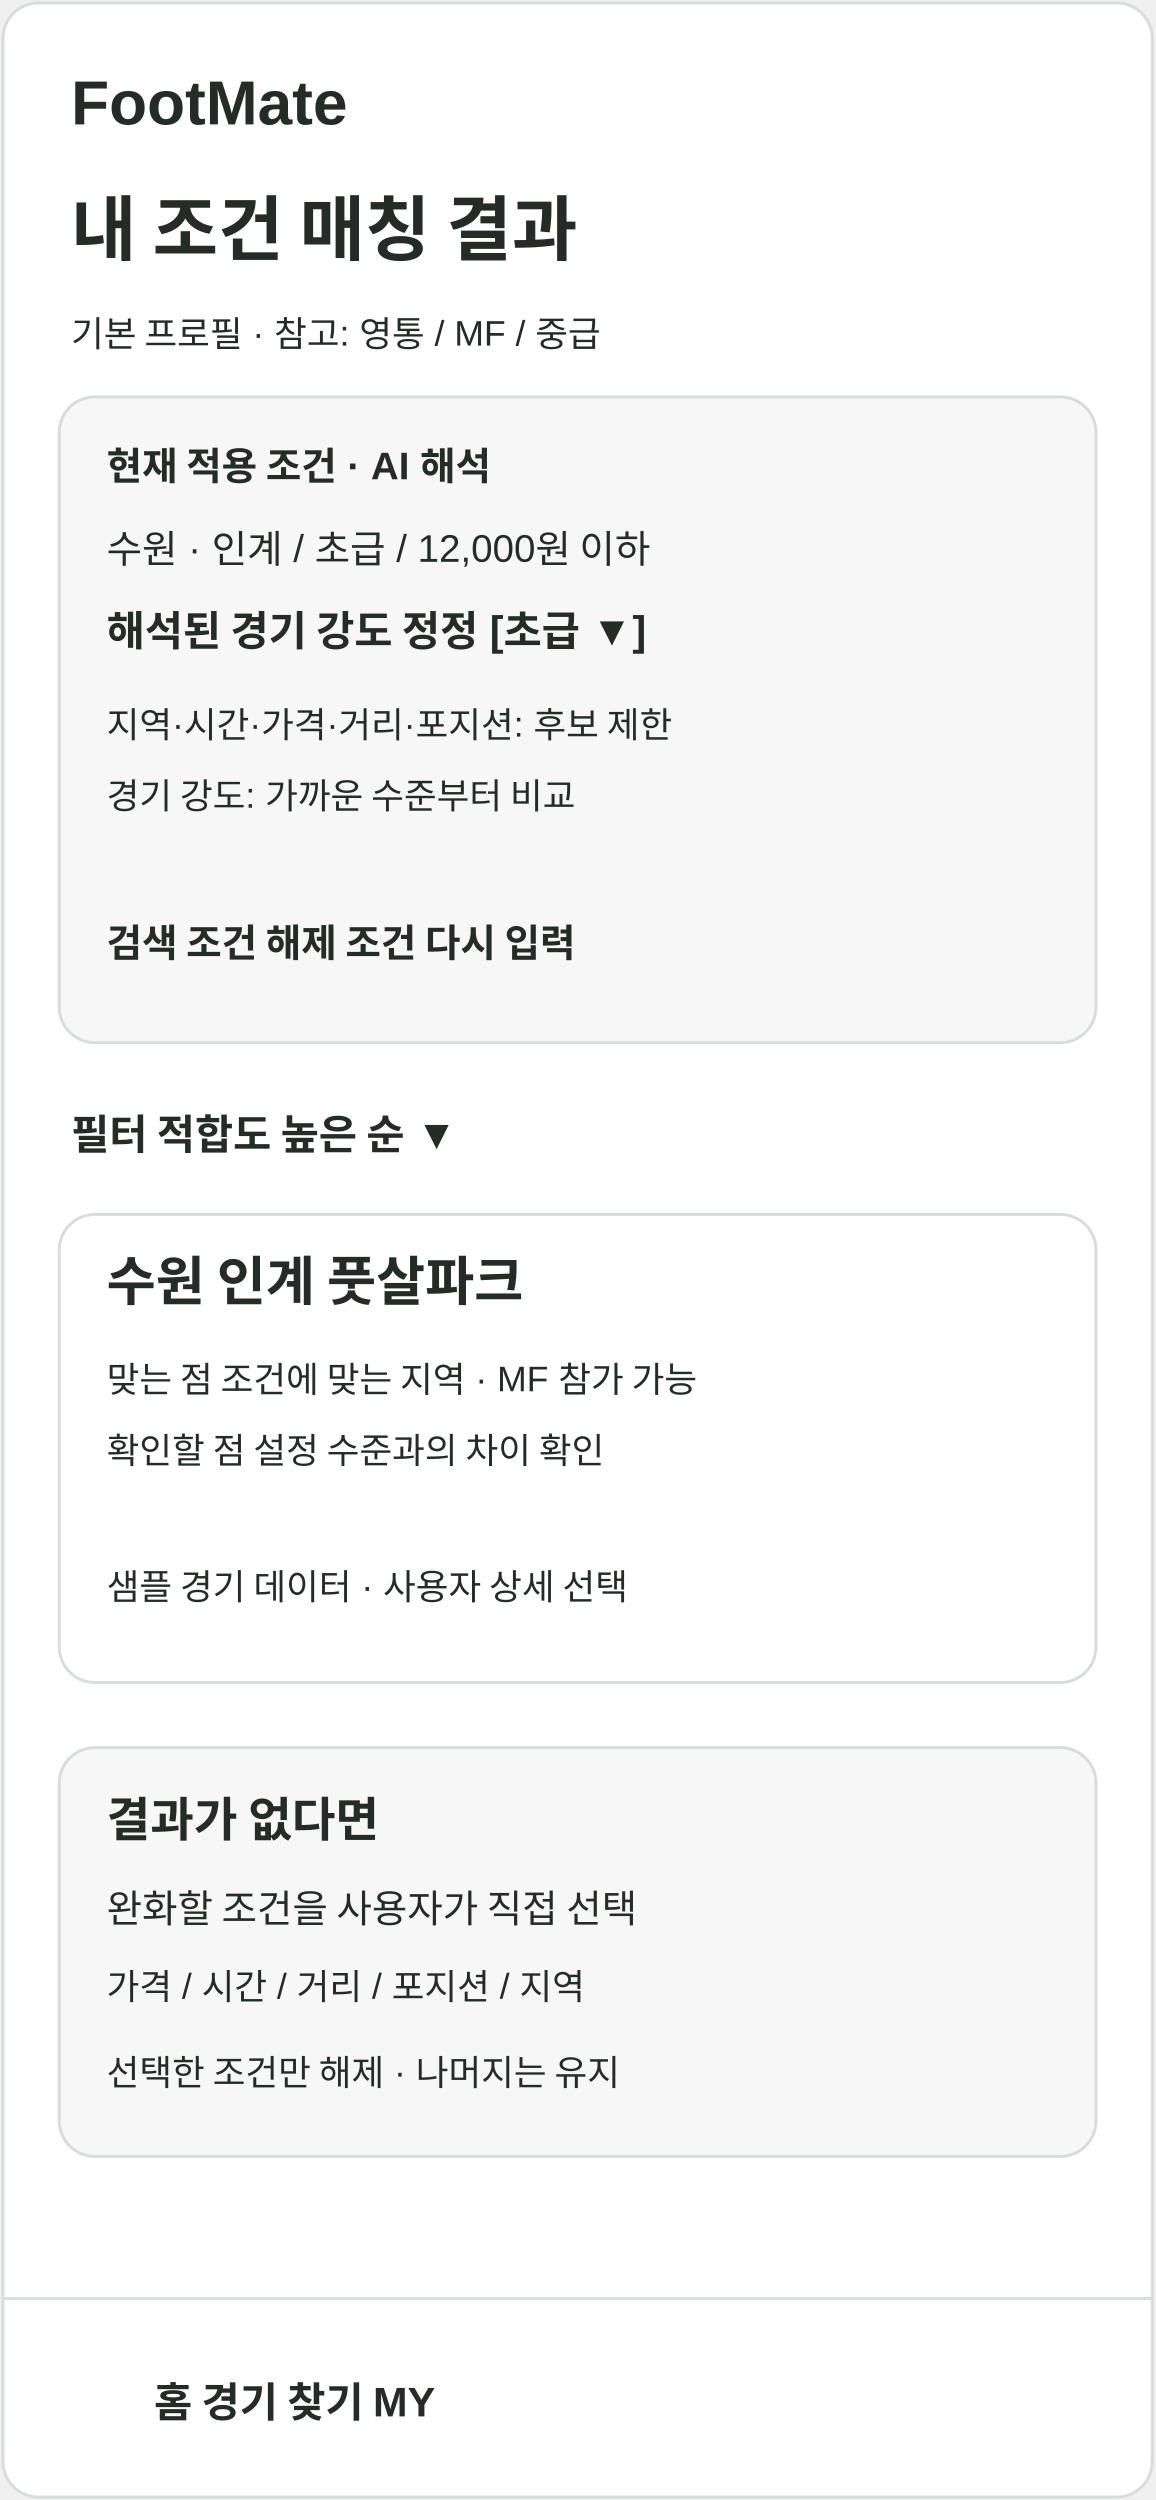
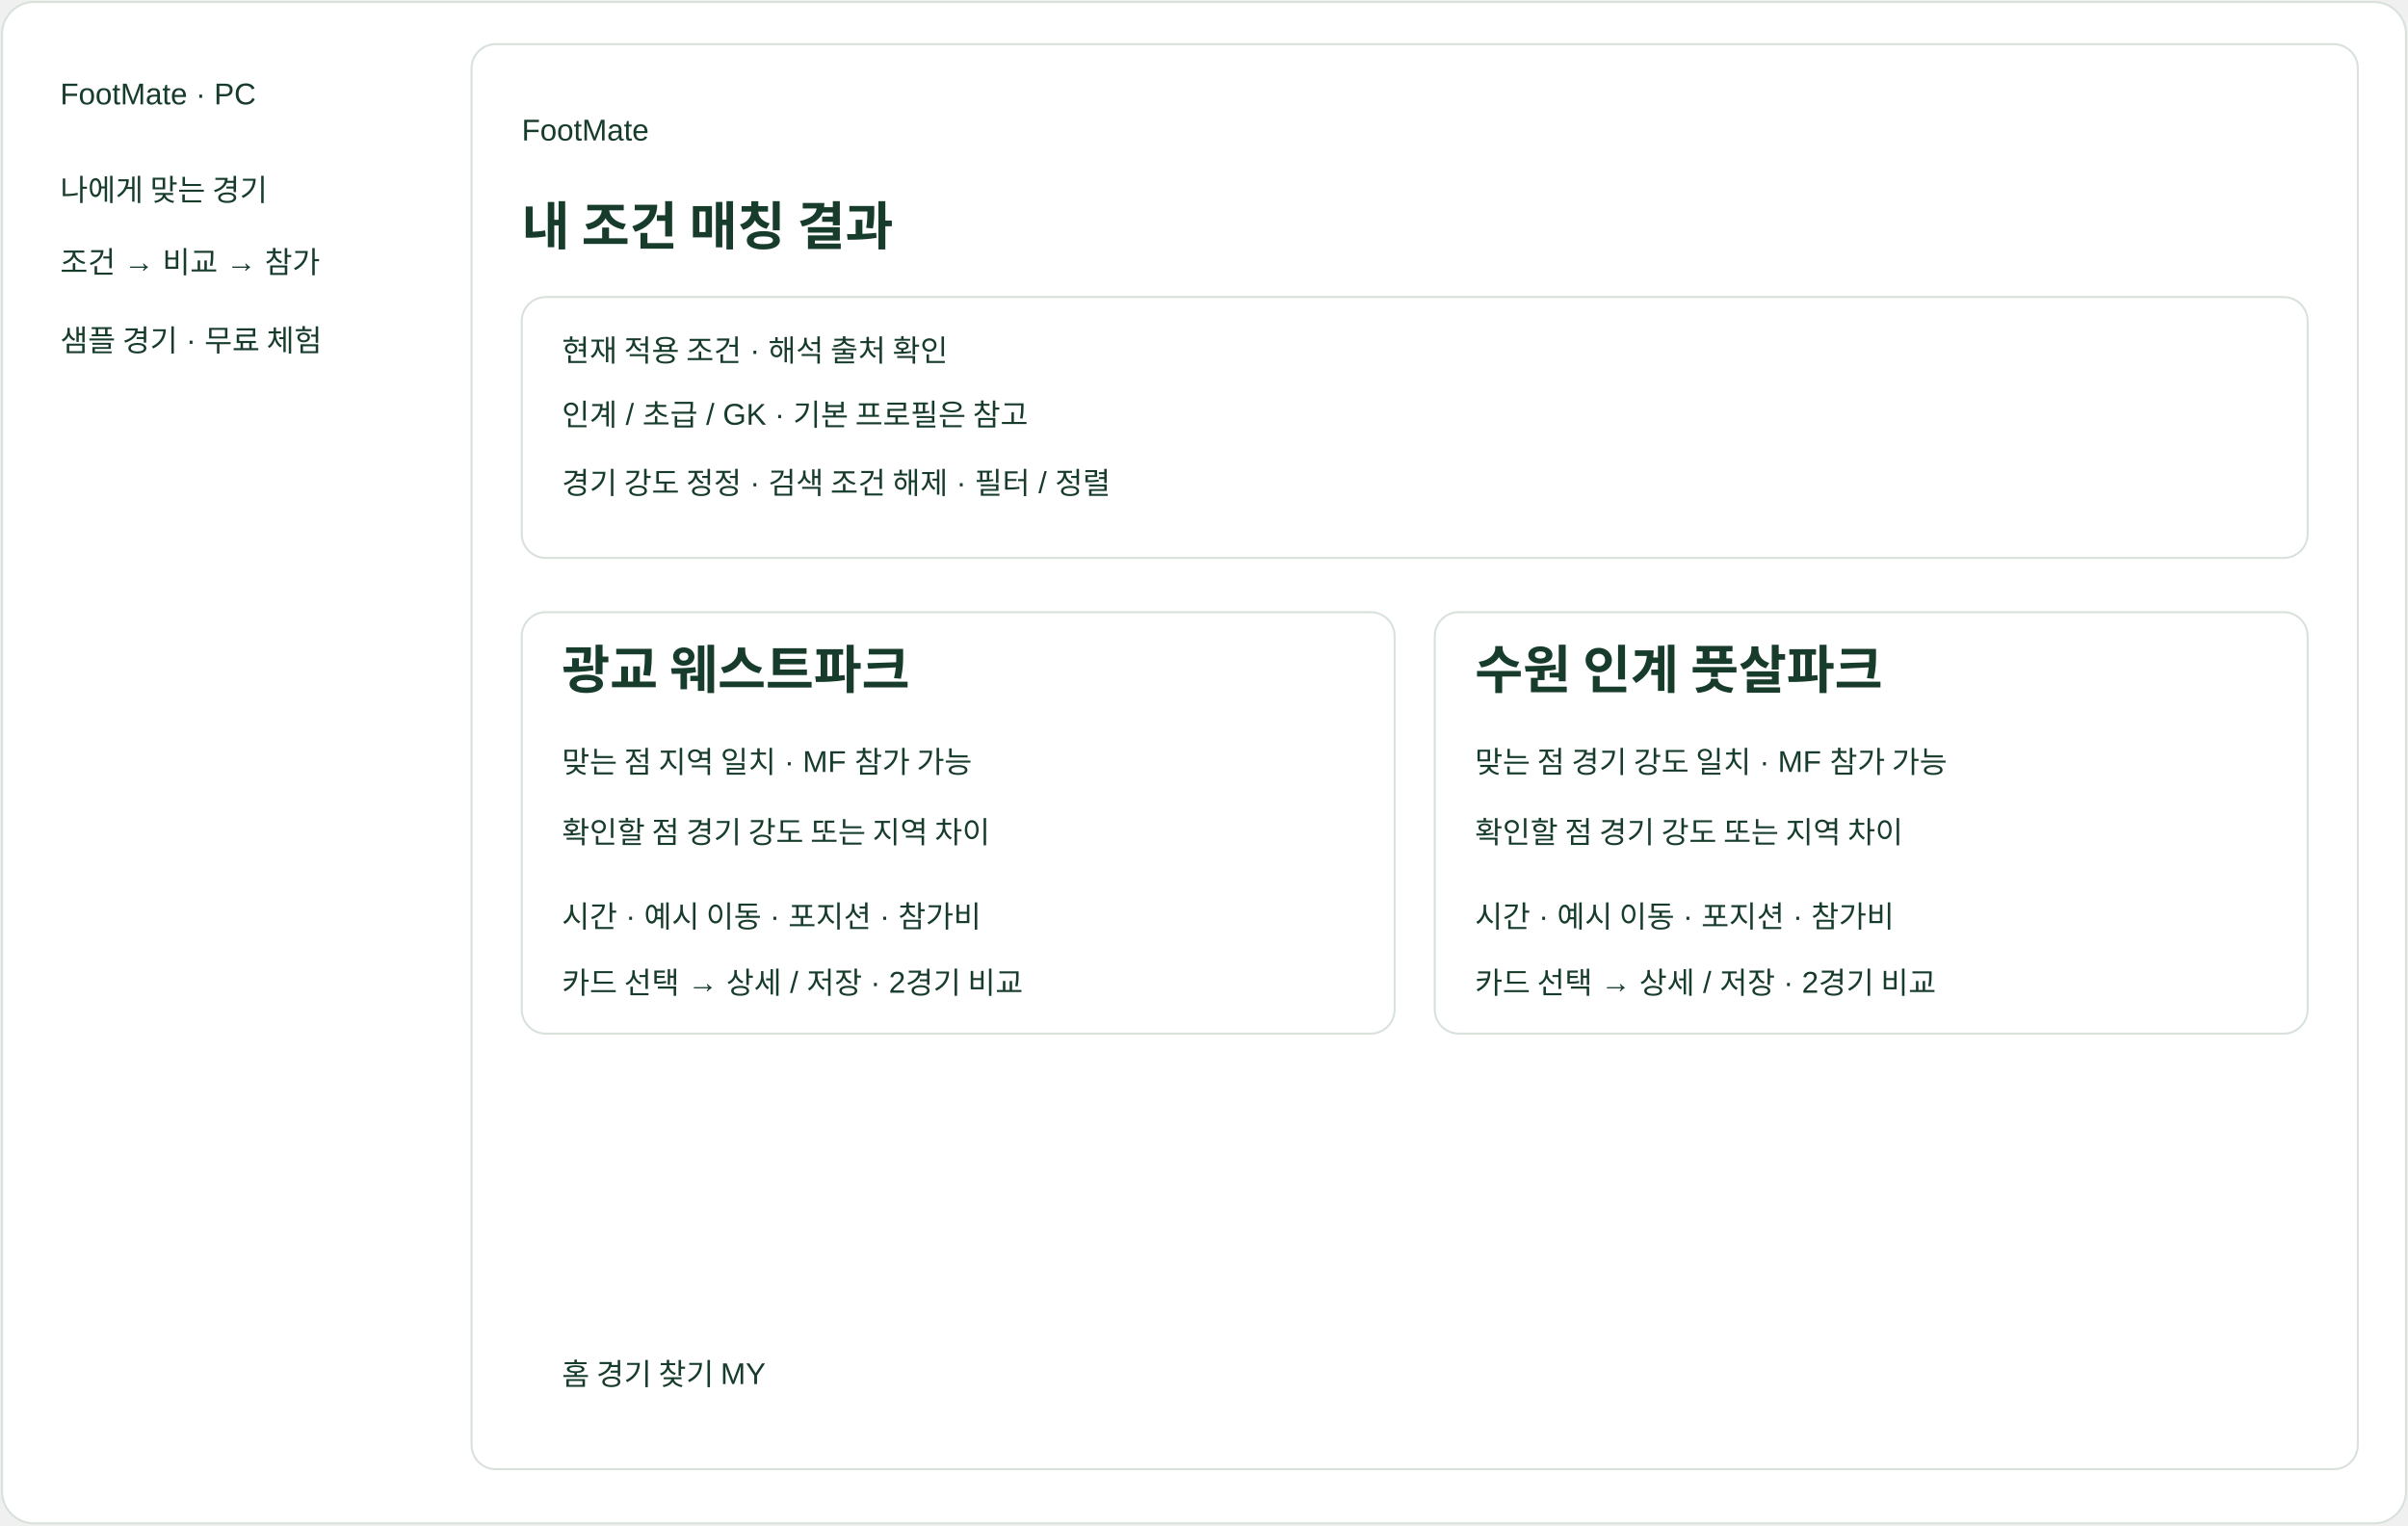
- <svg xmlns="http://www.w3.org/2000/svg" width="390" height="844" viewBox="0 0 390 844" role="img" aria-label="FootMate discover 최신 매칭 흐름 와이어프레임">
-   <rect x="1" y="1" width="388" height="842" rx="12" fill="#fff" stroke="#d8dcda" />
-   <text x="24" y="42" font-family="Noto Sans KR,Arial,sans-serif" font-size="21" font-weight="700" fill="#252b27">FootMate</text>
-   <text x="24" y="86" font-family="Noto Sans KR,Arial,sans-serif" font-size="24" font-weight="700" fill="#252b27">내 조건 매칭 결과</text>
-   <text x="24" y="117" font-family="Noto Sans KR,Arial,sans-serif" font-size="12" font-weight="400" fill="#252b27">기본 프로필 · 참고: 영통 / MF / 중급</text>
-   <rect x="20" y="134" width="350" height="218" rx="12" fill="#f6f7f6" stroke="#d8dcda" />
-   <text x="36" y="162" font-family="Noto Sans KR,Arial,sans-serif" font-size="13" font-weight="700" fill="#252b27">현재 적용 조건 · AI 해석</text>
-   <text x="36" y="190" font-family="Noto Sans KR,Arial,sans-serif" font-size="13" font-weight="400" fill="#252b27">수원 · 인계 / 초급 / 12,000원 이하</text>
-   <text x="36" y="218" font-family="Noto Sans KR,Arial,sans-serif" font-size="14" font-weight="700" fill="#252b27">해석된 경기 강도 정정  [초급 ▼]</text>
-   <text x="36" y="249" font-family="Noto Sans KR,Arial,sans-serif" font-size="12" font-weight="400" fill="#252b27">지역·시간·가격·거리·포지션: 후보 제한</text>
-   <text x="36" y="273" font-family="Noto Sans KR,Arial,sans-serif" font-size="12" font-weight="400" fill="#252b27">경기 강도: 가까운 수준부터 비교</text>
-   <text x="36" y="323" font-family="Noto Sans KR,Arial,sans-serif" font-size="13" font-weight="700" fill="#252b27">검색 조건 해제             조건 다시 입력</text>
-   <text x="24" y="388" font-family="Noto Sans KR,Arial,sans-serif" font-size="14" font-weight="700" fill="#252b27">필터                 적합도 높은 순 ▼</text>
-   <rect x="20" y="410" width="350" height="158" rx="12" fill="#fff" stroke="#d8dcda" />
-   <text x="36" y="439" font-family="Noto Sans KR,Arial,sans-serif" font-size="18" font-weight="700" fill="#252b27">수원 인계 풋살파크</text>
-   <text x="36" y="470" font-family="Noto Sans KR,Arial,sans-serif" font-size="12" font-weight="400" fill="#252b27">맞는 점  조건에 맞는 지역 · MF 참가 가능</text>
-   <text x="36" y="494" font-family="Noto Sans KR,Arial,sans-serif" font-size="12" font-weight="400" fill="#252b27">확인할 점  설정 수준과의 차이 확인</text>
-   <text x="36" y="540" font-family="Noto Sans KR,Arial,sans-serif" font-size="12" font-weight="400" fill="#252b27">샘플 경기 데이터 · 사용자 상세 선택</text>
-   <rect x="20" y="590" width="350" height="138" rx="12" fill="#f6f7f6" stroke="#d8dcda" />
-   <text x="36" y="620" font-family="Noto Sans KR,Arial,sans-serif" font-size="16" font-weight="700" fill="#252b27">결과가 없다면</text>
-   <text x="36" y="649" font-family="Noto Sans KR,Arial,sans-serif" font-size="13" font-weight="400" fill="#252b27">완화할 조건을 사용자가 직접 선택</text>
-   <text x="36" y="675" font-family="Noto Sans KR,Arial,sans-serif" font-size="12" font-weight="400" fill="#252b27">가격 / 시간 / 거리 / 포지션 / 지역</text>
-   <text x="36" y="704" font-family="Noto Sans KR,Arial,sans-serif" font-size="12" font-weight="400" fill="#252b27">선택한 조건만 해제 · 나머지는 유지</text>
-   <path d="M1 776H389" stroke="#d8dcda" />
-   <text x="52" y="816" font-family="Noto Sans KR,Arial,sans-serif" font-size="14" font-weight="700" fill="#252b27">홈        경기 찾기        MY</text>
+ <svg xmlns="http://www.w3.org/2000/svg" width="1200" height="760" viewBox="0 0 1200 760" role="img" aria-label="1920px PC 내 조건 매칭 결과 와이어프레임">
+   <style>text{font-family:Arial,sans-serif;fill:#173c2c}.small{font-size:15px}.title{font-size:26px;font-weight:700}rect{fill:#fff;stroke:#d8e1da}</style>
+   <rect x="1" y="1" width="1198" height="758" rx="16" />
+   <text x="30" y="52" class="small">FootMate · PC</text>
+   <text x="30" y="100" class="small">나에게 맞는 경기</text>
+   <text x="30" y="136" class="small">조건 → 비교 → 참가</text>
+   <text x="30" y="175" class="small">샘플 경기 · 무료 체험</text>
+   <rect x="235" y="22" width="940" height="710" rx="12" />
+   <text x="260" y="70" class="small">FootMate</text>
+   <text x="260" y="122" class="title">내 조건 매칭 결과</text>
+   <rect x="260" y="148" width="890" height="130" rx="12" />
+   <text x="280" y="180" class="small">현재 적용 조건 · 해석 출처 확인</text>
+   <text x="280" y="212" class="small">인계 / 초급 / GK · 기본 프로필은 참고</text>
+   <text x="280" y="246" class="small">경기 강도 정정 · 검색 조건 해제 · 필터 / 정렬</text>
+   <rect x="260" y="305" width="435" height="210" rx="12" />
+   <text x="280" y="343" class="title">광교 웨스트파크</text>
+   <text x="280" y="385" class="small">맞는 점  지역 일치 · MF 참가 가능</text>
+   <text x="280" y="420" class="small">확인할 점  경기 강도 또는 지역 차이</text>
+   <text x="280" y="462" class="small">시간 · 예시 이동 · 포지션 · 참가비</text>
+   <text x="280" y="495" class="small">카드 선택 → 상세 / 저장 · 2경기 비교</text>
+   <rect x="715" y="305" width="435" height="210" rx="12" />
+   <text x="735" y="343" class="title">수원 인계 풋살파크</text>
+   <text x="735" y="385" class="small">맞는 점  경기 강도 일치 · MF 참가 가능</text>
+   <text x="735" y="420" class="small">확인할 점  경기 강도 또는 지역 차이</text>
+   <text x="735" y="462" class="small">시간 · 예시 이동 · 포지션 · 참가비</text>
+   <text x="735" y="495" class="small">카드 선택 → 상세 / 저장 · 2경기 비교</text>
+   <text x="280" y="690" class="small">홈                             경기 찾기                             MY</text>
</svg>
